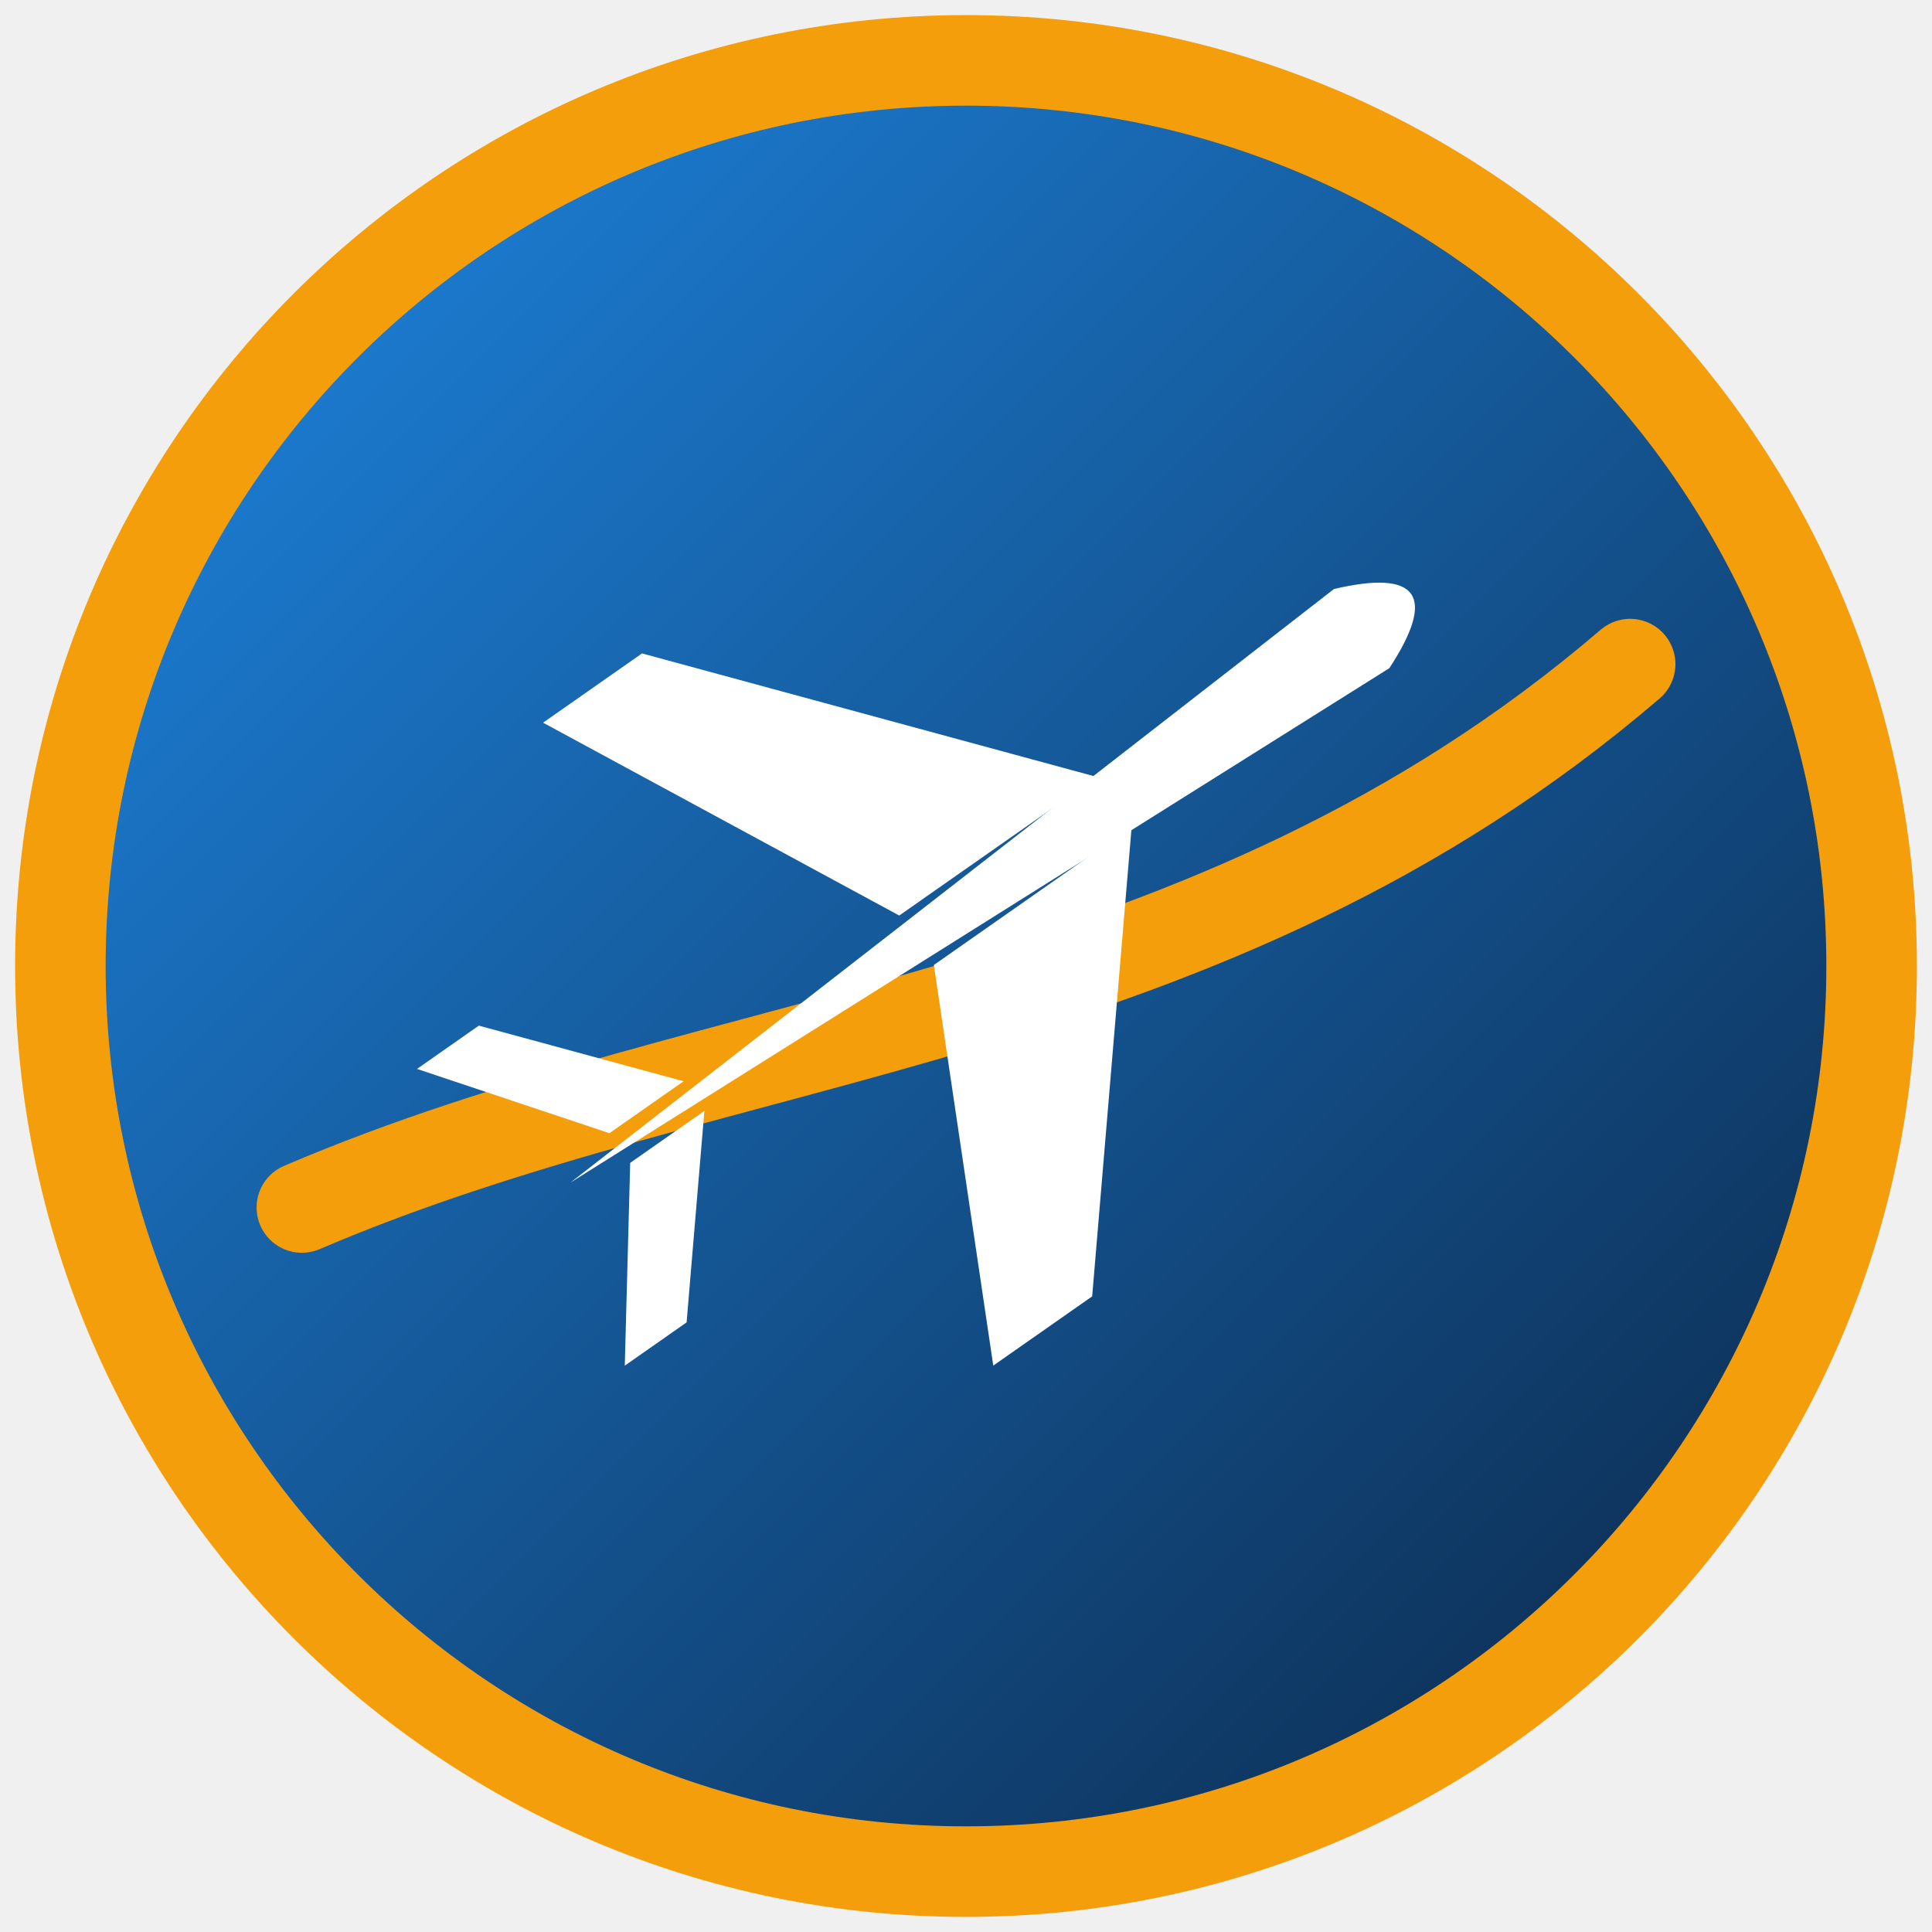
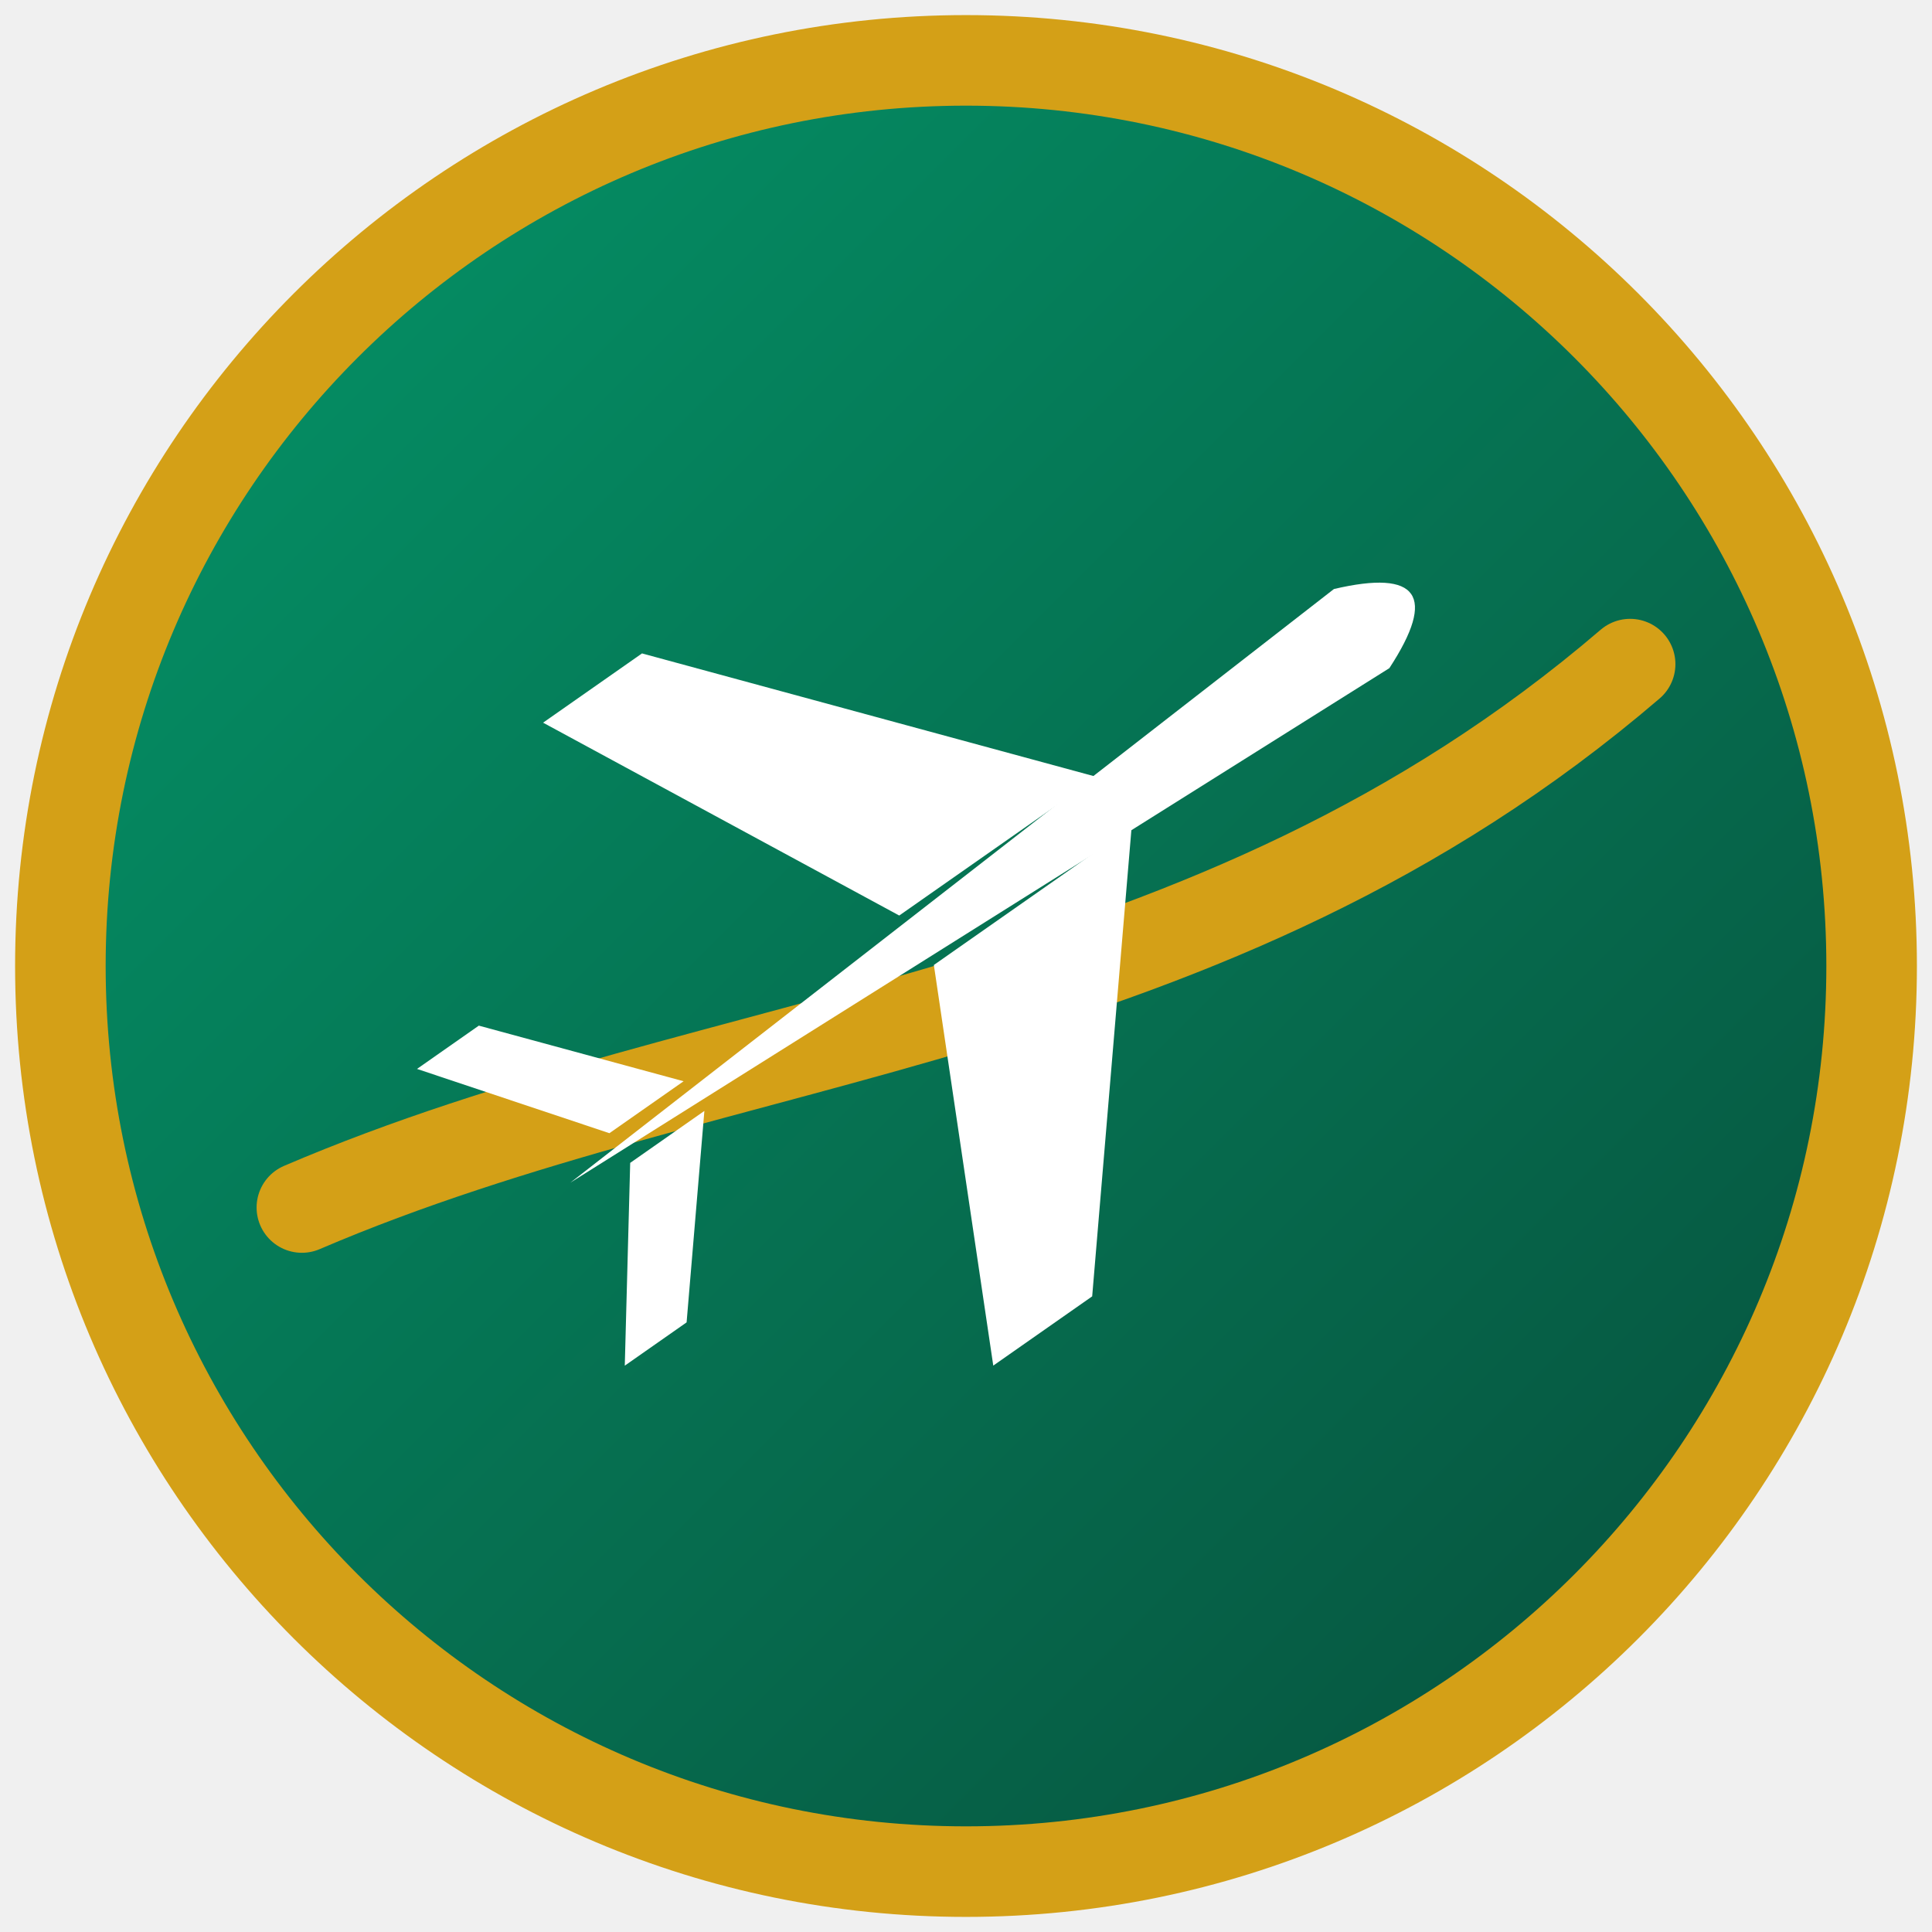
<svg xmlns="http://www.w3.org/2000/svg" viewBox="0 0 64 64" role="img" aria-label="SkyLink Airlines logo">
  <defs>
    <linearGradient id="lg" x1="0" y1="0" x2="1" y2="1">
-       <stop offset="0" stop-color="#1e88e5" />
-       <stop offset="1" stop-color="#0b2545" />
+       <stop offset="0" stop-color="#059669" />
+       <stop offset="1" stop-color="#064e3b" />
    </linearGradient>
  </defs>
-   <circle cx="32" cy="32" r="30" fill="url(#lg)" stroke="#f59e0b" stroke-width="3" />
-   <path d="M10 40 C 24 34, 40 34, 54 22" fill="none" stroke="#f59e0b" stroke-width="3" stroke-linecap="round" />
+   <circle cx="32" cy="32" r="30" fill="url(#lg)" stroke="#d4a017" stroke-width="3" />
+   <path d="M10 40 C 24 34, 40 34, 54 22" fill="none" stroke="#d4a017" stroke-width="3" stroke-linecap="round" />
  <g transform="translate(32 30) rotate(-35)">
    <path d="M-16 0 L16 -1.6 Q20 0 16 1.6 L-16 0 Z" fill="#fff" />
    <path d="M-2 -1 L-8 -13 L-4 -13 L6 -1 Z" fill="#fff" />
    <path d="M-2 1 L-8 13 L-4 13 L6 1 Z" fill="#fff" />
    <path d="M-14 -0.6 L-18 -6 L-15.5 -6 L-11 -0.6 Z" fill="#fff" />
    <path d="M-14 0.6 L-18 6 L-15.5 6 L-11 0.6 Z" fill="#fff" />
  </g>
</svg>
